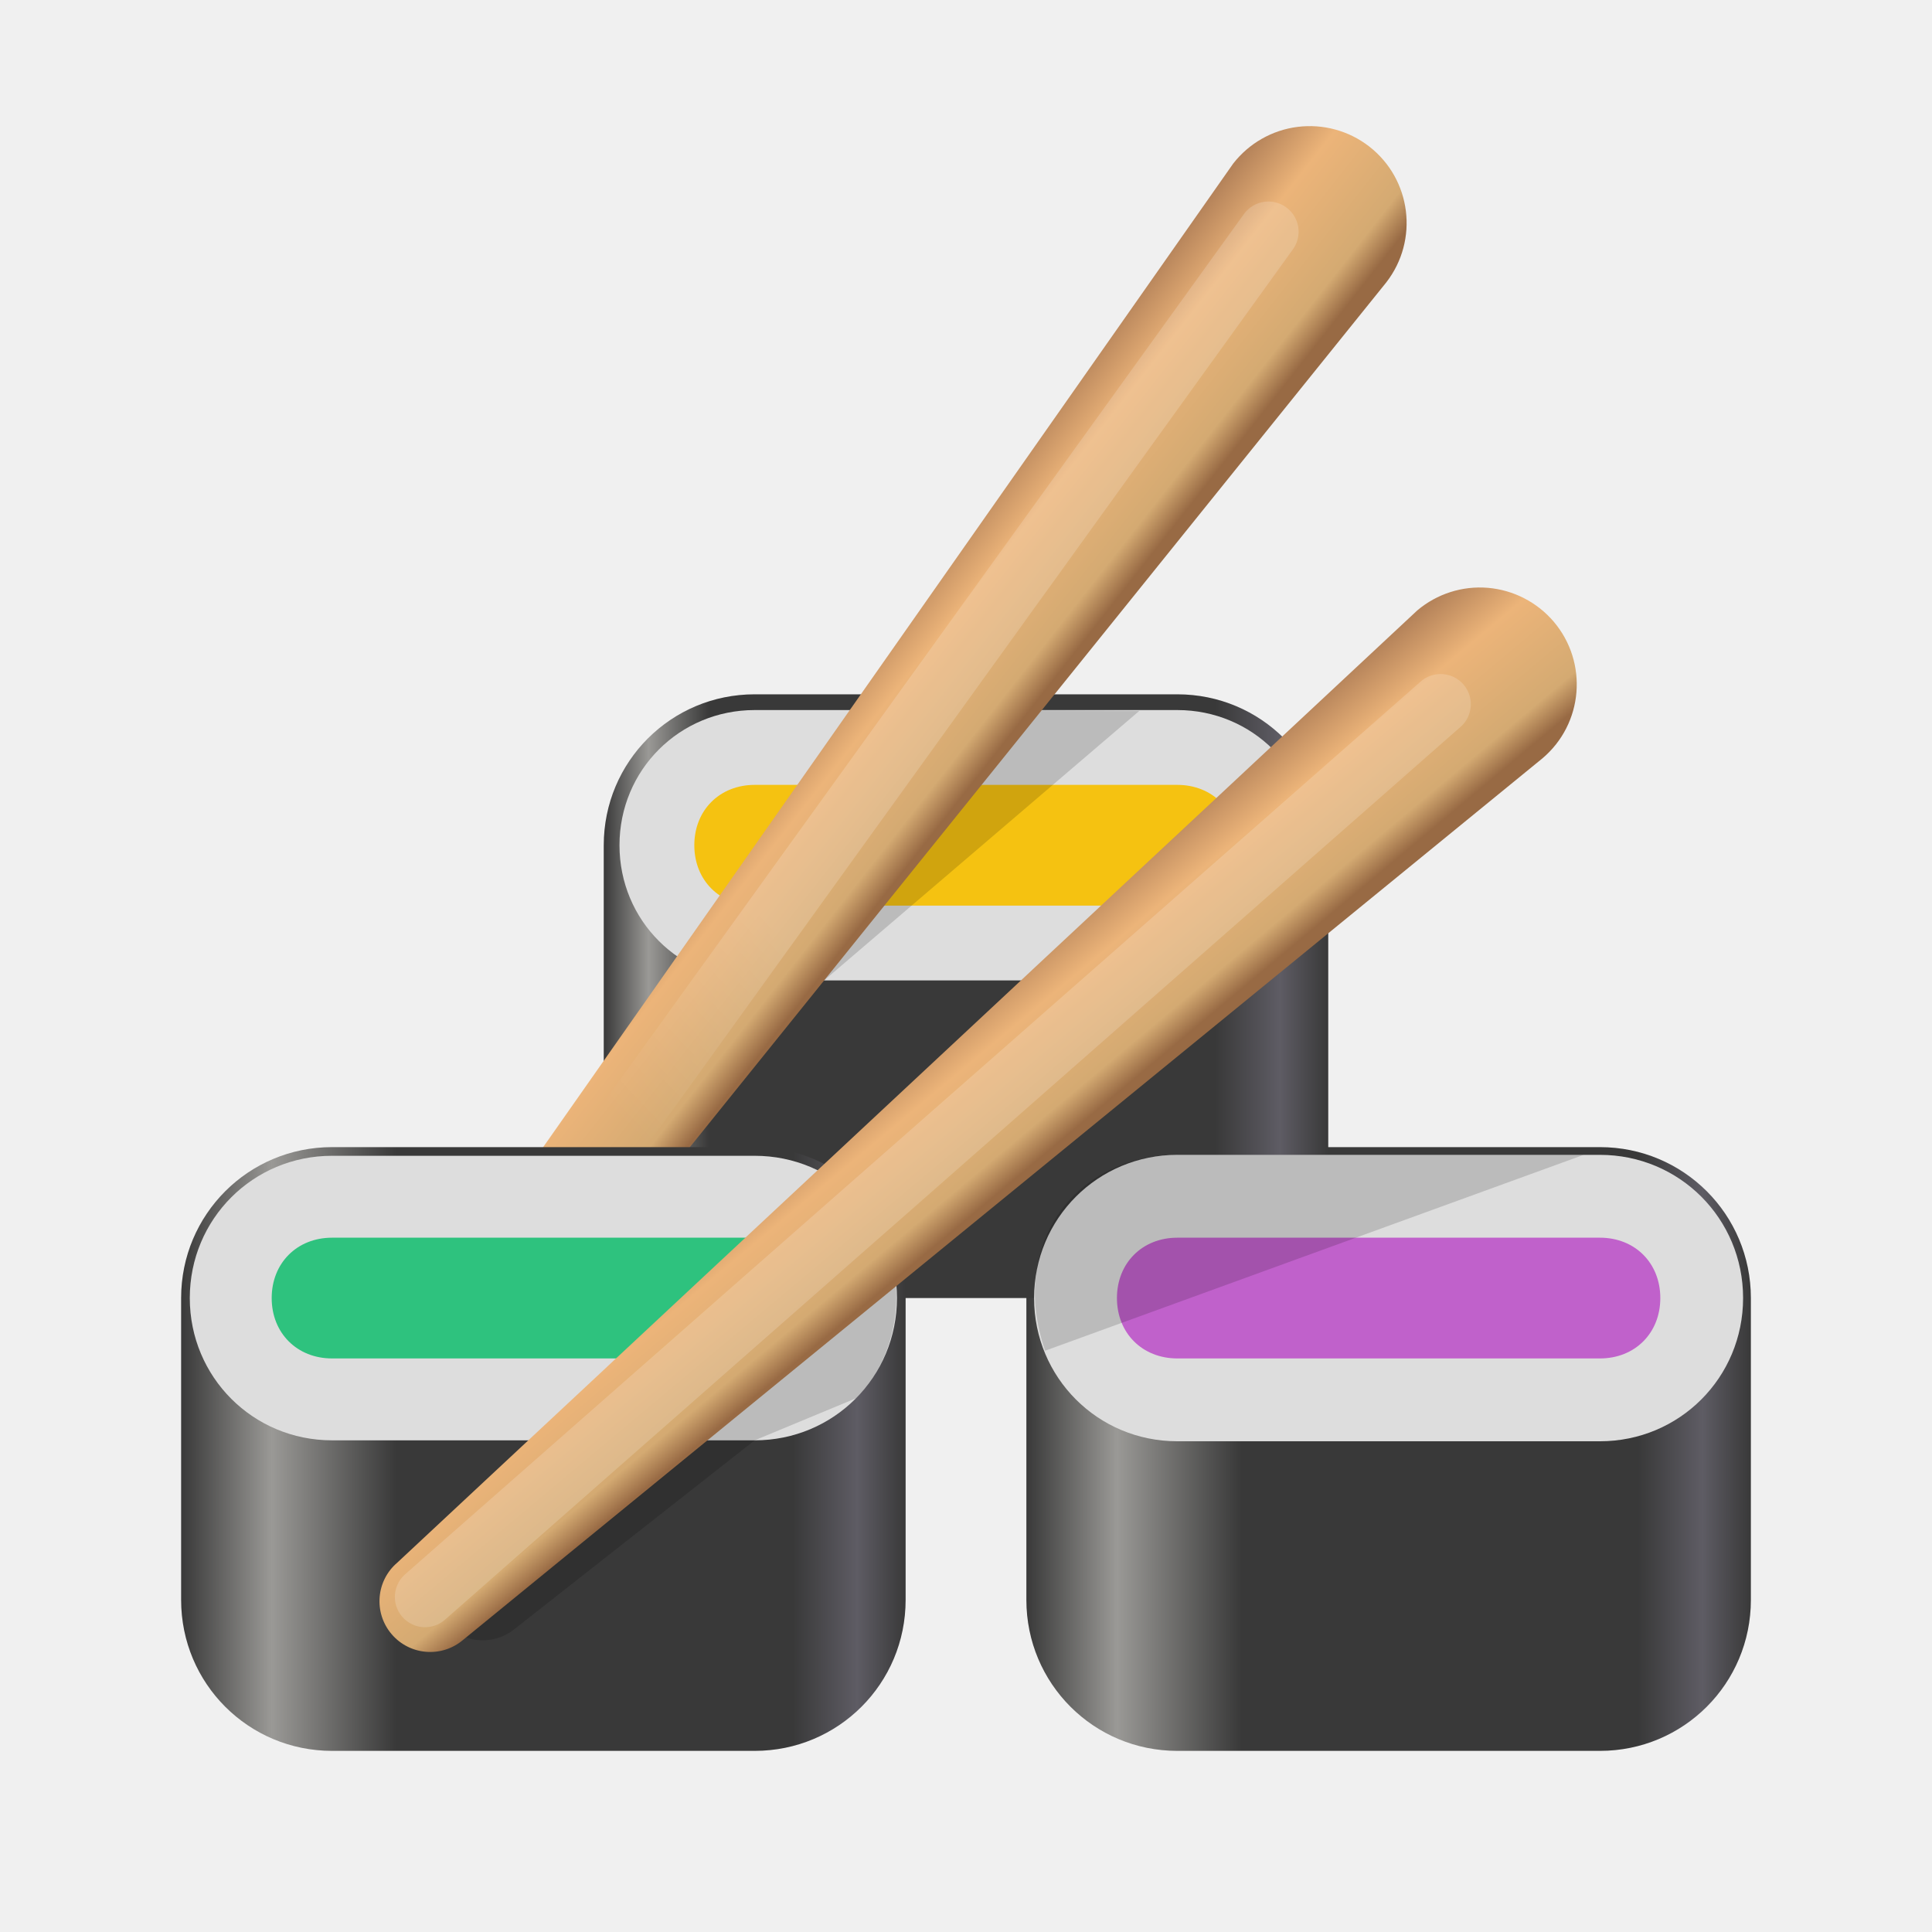
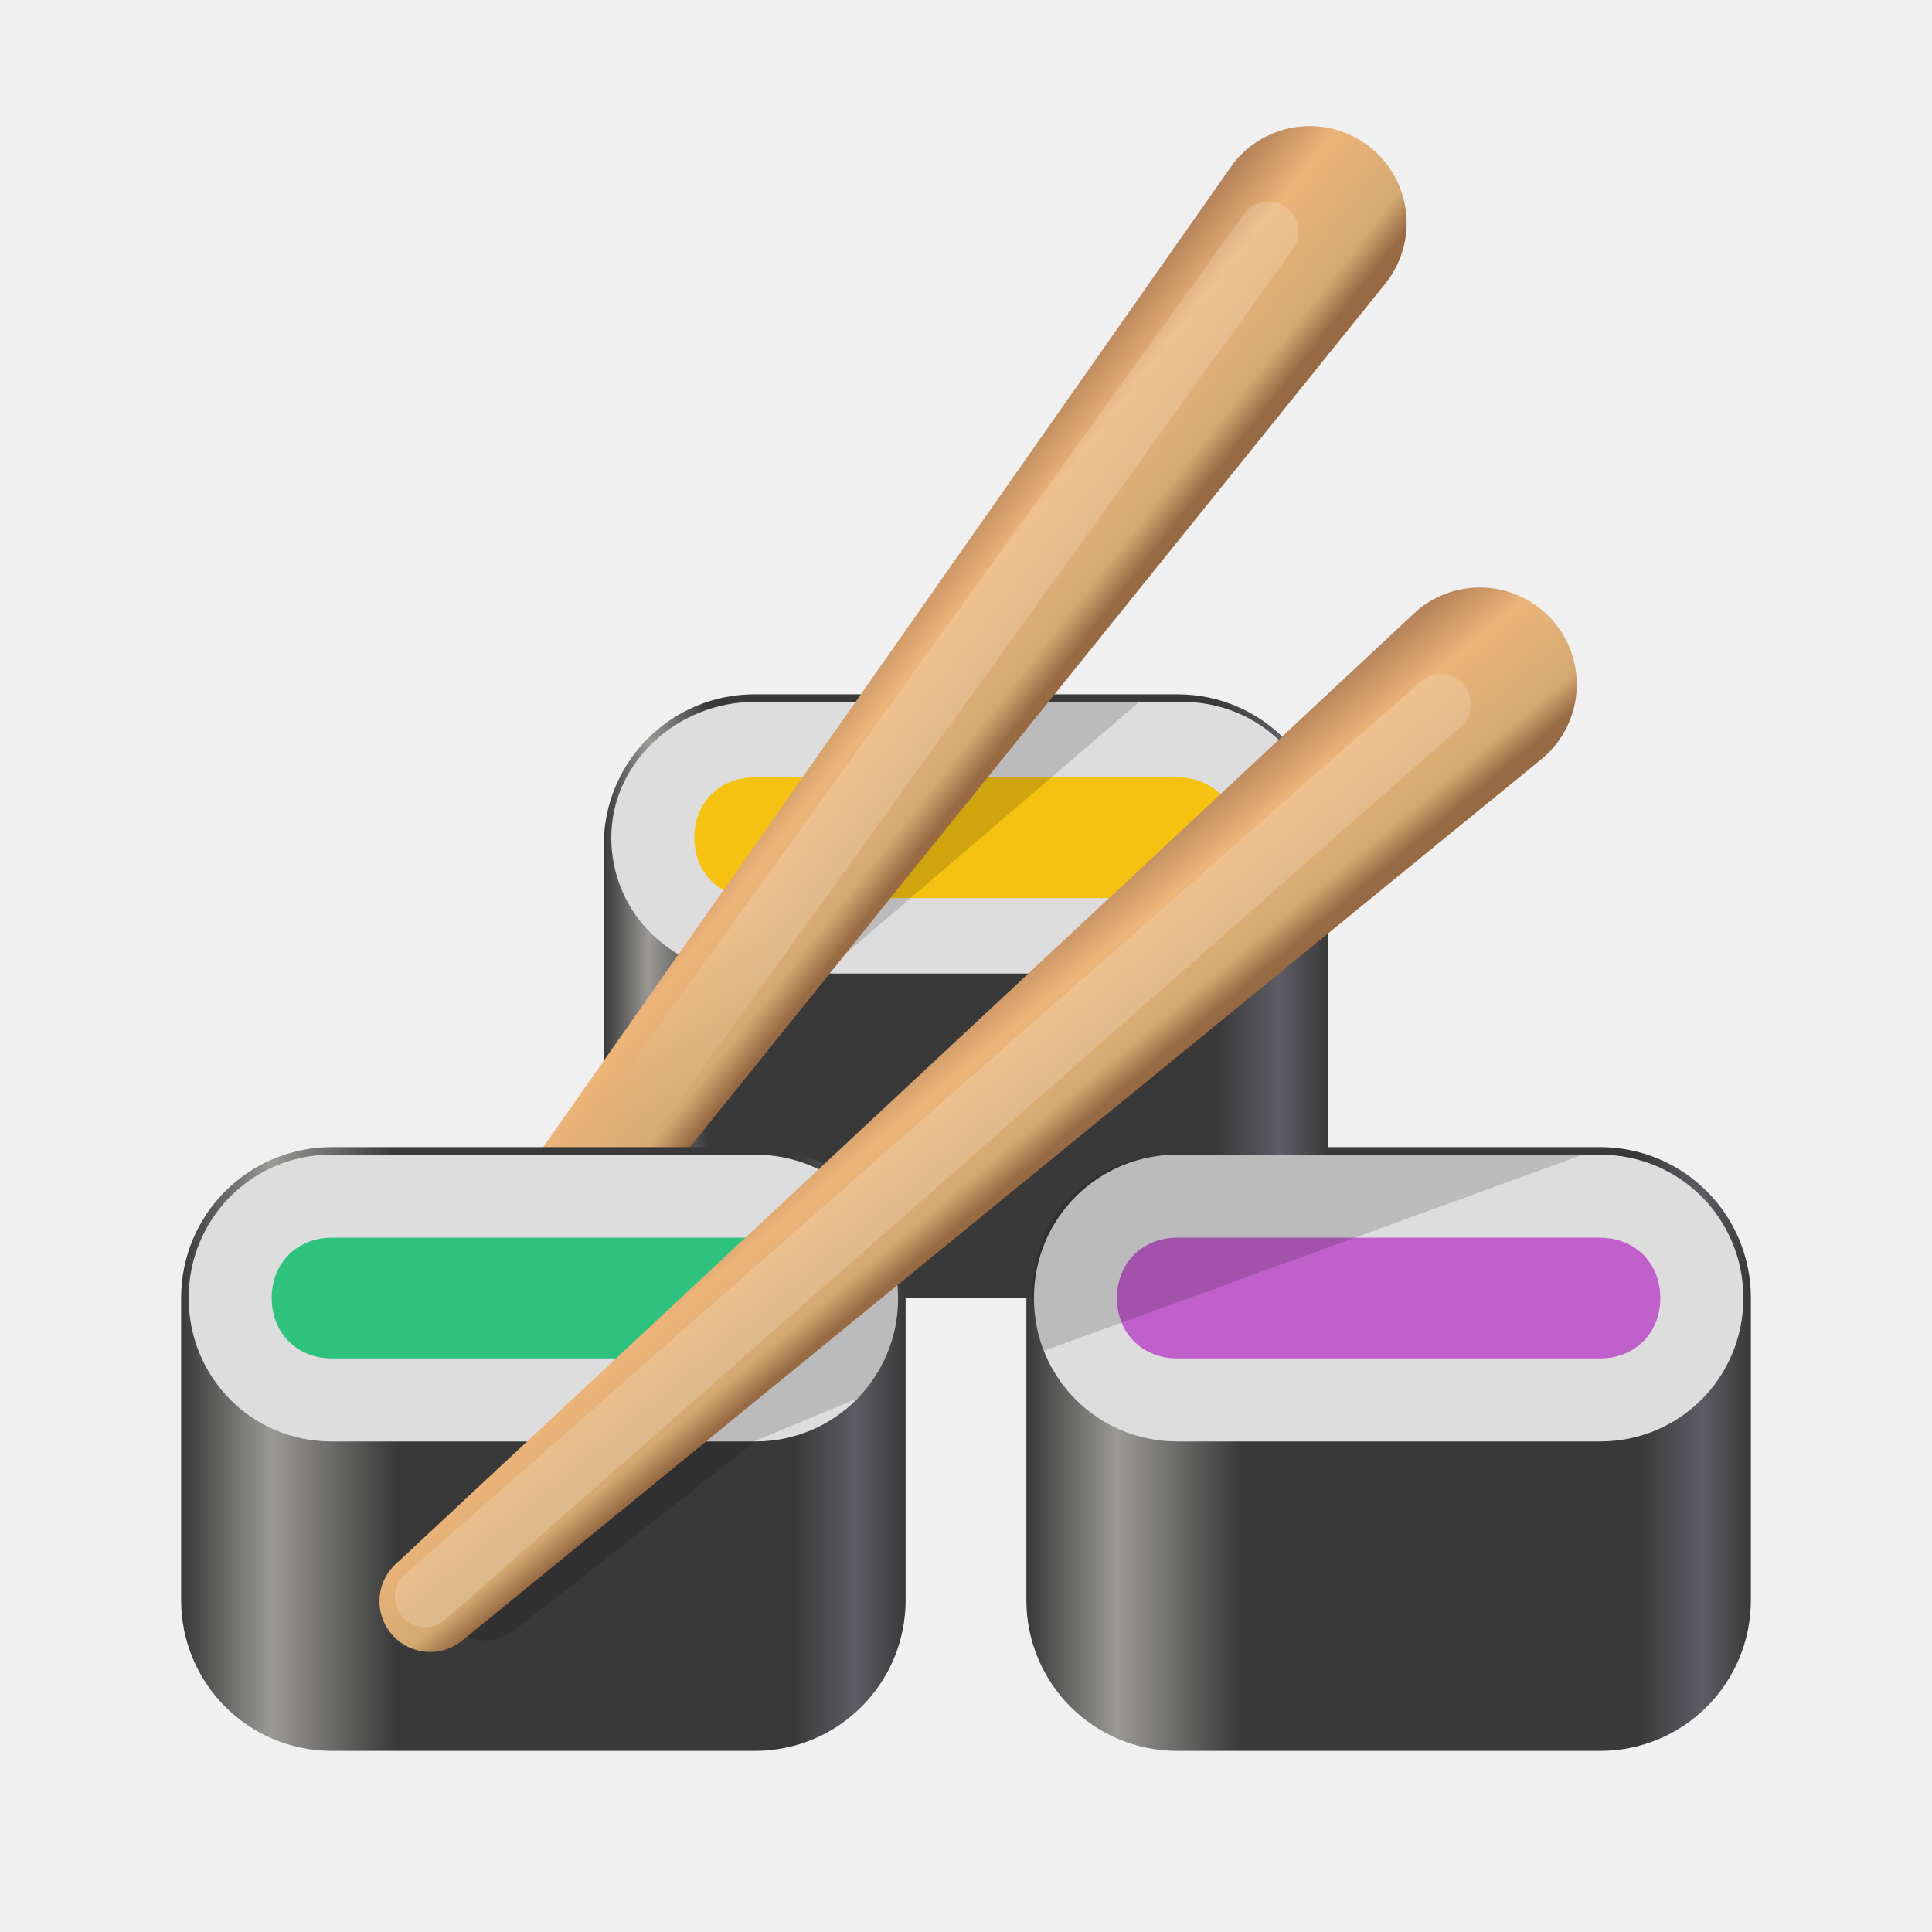
<svg xmlns="http://www.w3.org/2000/svg" xmlns:xlink="http://www.w3.org/1999/xlink" height="128px" viewBox="0 0 128 128" width="128px">
  <filter id="a" height="100%" width="100%" x="0%" y="0%">
    <feColorMatrix color-interpolation-filters="sRGB" values="0 0 0 0 1 0 0 0 0 1 0 0 0 0 1 0 0 0 1 0" />
  </filter>
  <linearGradient id="b" gradientUnits="userSpaceOnUse">
    <stop offset="0" stop-color="#393939" />
    <stop offset="0.067" stop-color="#5e5c64" />
    <stop offset="0.156" stop-color="#393939" />
    <stop offset="0.703" stop-color="#393939" />
    <stop offset="0.875" stop-color="#9a9996" />
    <stop offset="1" stop-color="#393939" />
  </linearGradient>
  <linearGradient id="c" gradientTransform="matrix(-1 0 0 1 180 -171.9995)" x1="64" x2="112" xlink:href="#b" y1="276" y2="276" />
  <linearGradient id="d" gradientTransform="matrix(-1 0 0 1 156 -202)" gradientUnits="userSpaceOnUse" x1="68" x2="116" y1="276" y2="276">
    <stop offset="0" stop-color="#393939" />
    <stop offset="0.067" stop-color="#5e5c64" />
    <stop offset="0.156" stop-color="#393939" />
    <stop offset="0.855" stop-color="#393939" />
    <stop offset="0.938" stop-color="#9a9996" />
    <stop offset="1" stop-color="#393939" />
  </linearGradient>
  <linearGradient id="e" gradientTransform="matrix(-1 0 0 1 132 -172)" x1="72" x2="120" xlink:href="#b" y1="276" y2="276" />
  <linearGradient id="f" gradientUnits="userSpaceOnUse">
    <stop offset="0" stop-color="#b5835a" />
    <stop offset="0.329" stop-color="#ecb479" />
    <stop offset="0.834" stop-color="#d4aa72" />
    <stop offset="1" stop-color="#986a44" />
  </linearGradient>
  <linearGradient id="g" gradientTransform="matrix(0.657991 -0.138833 0.138833 0.657991 -17.70709 -96.77275)" x1="76.25" x2="87.33" xlink:href="#f" y1="217" y2="230.224" />
  <linearGradient id="h" gradientUnits="userSpaceOnUse">
    <stop offset="0" stop-color="#241f31" />
    <stop offset="0.329" stop-color="#5e5c64" />
    <stop offset="1" stop-color="#241f31" />
  </linearGradient>
  <linearGradient id="i" gradientTransform="matrix(0.657991 -0.138833 0.138833 0.657991 -10.74472 -74.88981)" x1="76.25" x2="87.562" xlink:href="#h" y1="217" y2="229.062" />
  <linearGradient id="j" x1="70.12" x2="77.571" xlink:href="#f" y1="60.557" y2="69.45" />
  <linearGradient id="k" x1="72.415" x2="80.022" xlink:href="#h" y1="83.406" y2="91.518" />
  <mask id="l">
    <g filter="url(#a)">
      <rect fill-opacity="0.173" height="153.6" width="153.6" x="-12.8" y="-12.8" />
    </g>
  </mask>
  <clipPath id="m">
    <rect height="152" width="192" />
  </clipPath>
  <mask id="n">
    <g filter="url(#a)">
      <rect fill-opacity="0.173" height="153.6" width="153.6" x="-12.8" y="-12.8" />
    </g>
  </mask>
  <linearGradient id="o" gradientUnits="userSpaceOnUse" x1="54.599" x2="43" y1="236.959" y2="248">
    <stop offset="0" stop-color="#ffffff" />
    <stop offset="1" stop-color="#ffffff" stop-opacity="0" />
  </linearGradient>
  <clipPath id="p">
    <rect height="152" width="192" />
  </clipPath>
  <path d="m 106 76 h -28 c -5.539 0 -10 4.461 -10 10 v 20 c 0 5.539 4.461 10 10 10 h 28 c 5.539 0 10 -4.461 10 -10 v -20 c 0 -5.539 -4.461 -10 -10 -10 z m 0 0" fill="url(#c)" />
  <path d="m 78 46 h -28 c -5.539 0 -10 4.461 -10 10 v 20 c 0 5.539 4.461 10 10 10 h 28 c 5.539 0 10 -4.461 10 -10 v -20 c 0 -5.539 -4.461 -10 -10 -10 z m 0 0" fill="url(#d)" />
-   <path d="m 78 76.512 c -5.266 0 -9.488 4.223 -9.488 9.488 s 4.223 9.488 9.488 9.488 h 28 c 5.266 0 9.484 -4.223 9.484 -9.488 s -4.219 -9.488 -9.484 -9.488 z m 0 0" fill="#dddddd" />
-   <path d="m 50 47.043 c -4.98 0 -8.957 3.977 -8.957 8.957 s 3.977 8.957 8.957 8.957 h 28 c 4.98 0 8.957 -3.977 8.957 -8.957 s -3.977 -8.957 -8.957 -8.957 z m 0 0" fill="#dddddd" />
-   <path d="m 78 82 c -2.32 0 -4 1.68 -4 4 s 1.68 4 4 4 h 28 c 2.32 0 4 -1.68 4 -4 s -1.68 -4 -4 -4 z m 0 0" fill="#c061cb" />
-   <path d="m 50 52 c -2.32 0 -4 1.68 -4 4 s 1.68 4 4 4 h 28 c 2.32 0 4 -1.68 4 -4 s -1.68 -4 -4 -4 z m 0 0" fill="#f5c211" />
-   <path d="m 65.824 47.043 l -13.922 17.914 h 2.695 l 20.891 -17.863 z m 0 0" fill-opacity="0.153" />
+   <path d="M 77.994,76.5 C 72.725,76.5 68.5,80.728 68.5,86 c 0,5.272 4.225,9.5 9.494,9.5 H 106.01 c 5.269,0 9.49,-4.228 9.49,-9.5 0,-5.272 -4.221,-9.5 -9.49,-9.5 z" fill="#dddddd" />
+   <path d="m 50,46.5 c -5.098,0 -9.5,3.996 -9.5,9 0,5.004 4.071,9 9.169,9 h 28.662 c 5.098,0 9.169,-3.996 9.169,-9 0,-5.004 -4.071,-9 -9.169,-9 z" fill="#dddddd" />
+   <path d="m 78,82 c -2.32,0 -4,1.68 -4,4 0,2.32 1.68,4 4,4 h 28 c 2.32,0 4,-1.68 4,-4 0,-2.32 -1.68,-4 -4,-4 z m 0,0" fill="#c061cb" />
+   <path d="m 50,51.5 c -2.32,0 -4,1.68 -4,4 0,2.32 1.68,4 4,4 H 78 c 2.32,0 4,-1.68 4,-4 0,-2.32 -1.68,-4 -4,-4 z m 0,0" fill="#f5c211" />
+   <path d="M 65.824,46.5 51.902,64.414 h 2.695 L 75.488,46.5 Z m 0,0" fill-opacity="0.153" />
  <path d="m 85.973 8.406 c -1.688 0.211 -3.223 1.086 -4.27 2.43 l -53.086 75.668 c -1.141 1.465 -0.875 3.578 0.59 4.715 c 1.465 1.141 3.578 0.875 4.719 -0.59 l 57.914 -71.914 c 2.176 -2.801 1.672 -6.836 -1.129 -9.012 c -1.344 -1.043 -3.047 -1.508 -4.738 -1.297 z m 0 0" fill="url(#g)" />
  <path d="m 50 76 h -28 c -5.539 0 -10 4.461 -10 10 v 20 c 0 5.539 4.461 10 10 10 h 28 c 5.539 0 10 -4.461 10 -10 v -20 c 0 -5.539 -4.461 -10 -10 -10 z m 0 0" fill="url(#e)" />
  <path d="m 38.234 110.449 l 58.047 -74.691" fill="url(#i)" />
-   <path d="m 22 76.574 c -5.234 0 -9.426 4.191 -9.426 9.426 s 4.191 9.426 9.426 9.426 h 28 c 5.234 0 9.426 -4.191 9.426 -9.426 s -4.191 -9.426 -9.426 -9.426 z m 0 0" fill="#dddddd" />
-   <path d="m 22 82 c -2.32 0 -4 1.68 -4 4 s 1.68 4 4 4 h 28 c 2.32 0 4 -1.68 4 -4 s -1.68 -4 -4 -4 z m 0 0" fill="#2ec27e" />
-   <path d="m 55.891 78.555 l -25.934 24.07 c -1.484 1.117 -1.781 3.223 -0.664 4.707 c 1.113 1.484 3.223 1.785 4.707 0.668 l 16 -12.574 l 6.715 -2.789 c 3.691 -3.637 3.676 -10.699 -0.824 -14.082 z m 0 0" fill-opacity="0.153" />
+   <path d="M 21.956,76.5 C 16.705,76.5 12.5,80.724 12.5,86 c 0,5.276 4.205,9.5 9.456,9.5 H 50.044 C 55.295,95.5 59.5,91.276 59.5,86 c 0,-5.276 -4.205,-9.5 -9.456,-9.5 z m 0,0" fill="#dddddd" />
+   <path d="m 22,82 c -2.32,0 -4,1.68 -4,4 0,2.32 1.68,4 4,4 h 28 c 2.32,0 4,-1.68 4,-4 0,-2.32 -1.68,-4 -4,-4 z m 0,0" fill="#2ec27e" />
+   <path d="M 56.008,78.555 30.074,102.625 c -1.484,1.117 -1.781,3.223 -0.664,4.707 1.113,1.484 3.223,1.785 4.707,0.668 l 16,-12.574 6.715,-2.789 C 60.524,89 60.508,81.938 56.008,78.555 Z m 0,0" fill-opacity="0.153" />
  <path d="m 98.578 38.945 c -1.699 -0.141 -3.379 0.398 -4.68 1.496 l -67.566 63.078 c -1.418 1.199 -1.594 3.32 -0.395 4.738 c 1.199 1.418 3.32 1.594 4.738 0.395 l 71.516 -58.41 c 2.707 -2.289 3.043 -6.34 0.754 -9.047 c -1.102 -1.297 -2.672 -2.105 -4.367 -2.25 z m 0 0" fill="url(#j)" />
  <path d="m 30.797 128.934 l 72.219 -61.098" fill="url(#k)" />
-   <path d="m 32.441 128.113 l 75.605 -56.852" fill-opacity="0.153" />
-   <path d="m 69.242 89.488 l 35.684 -12.977 h -26.852 c -6.891 0 -11.258 5.953 -8.832 12.977 z m 0 0" fill-opacity="0.153" />
+   <path d="m 69.161,89.5 35.699,-13 H 78.008 c -6.891,0 -11.442,6.04 -8.848,13 z" fill-opacity="0.153" />
  <g mask="url(#l)">
    <g clip-path="url(#m)" transform="matrix(1 0 0 1 -8 -16)">
      <path d="m 28.16 277.805 l 67.285 -59.148" fill="none" stroke="#ffffff" stroke-linecap="round" stroke-linejoin="round" stroke-miterlimit="3.1" stroke-width="4" transform="matrix(1 0 0 1 8 -156)" />
    </g>
  </g>
  <g mask="url(#n)">
    <g clip-path="url(#p)" transform="matrix(1 0 0 1 -8 -16)">
      <path d="m 36 254 l 48.035 -66.648" fill="none" stroke="url(#o)" stroke-linecap="round" stroke-linejoin="round" stroke-miterlimit="3.1" stroke-width="4" transform="matrix(1 0 0 1 8 -156)" />
    </g>
  </g>
</svg>
